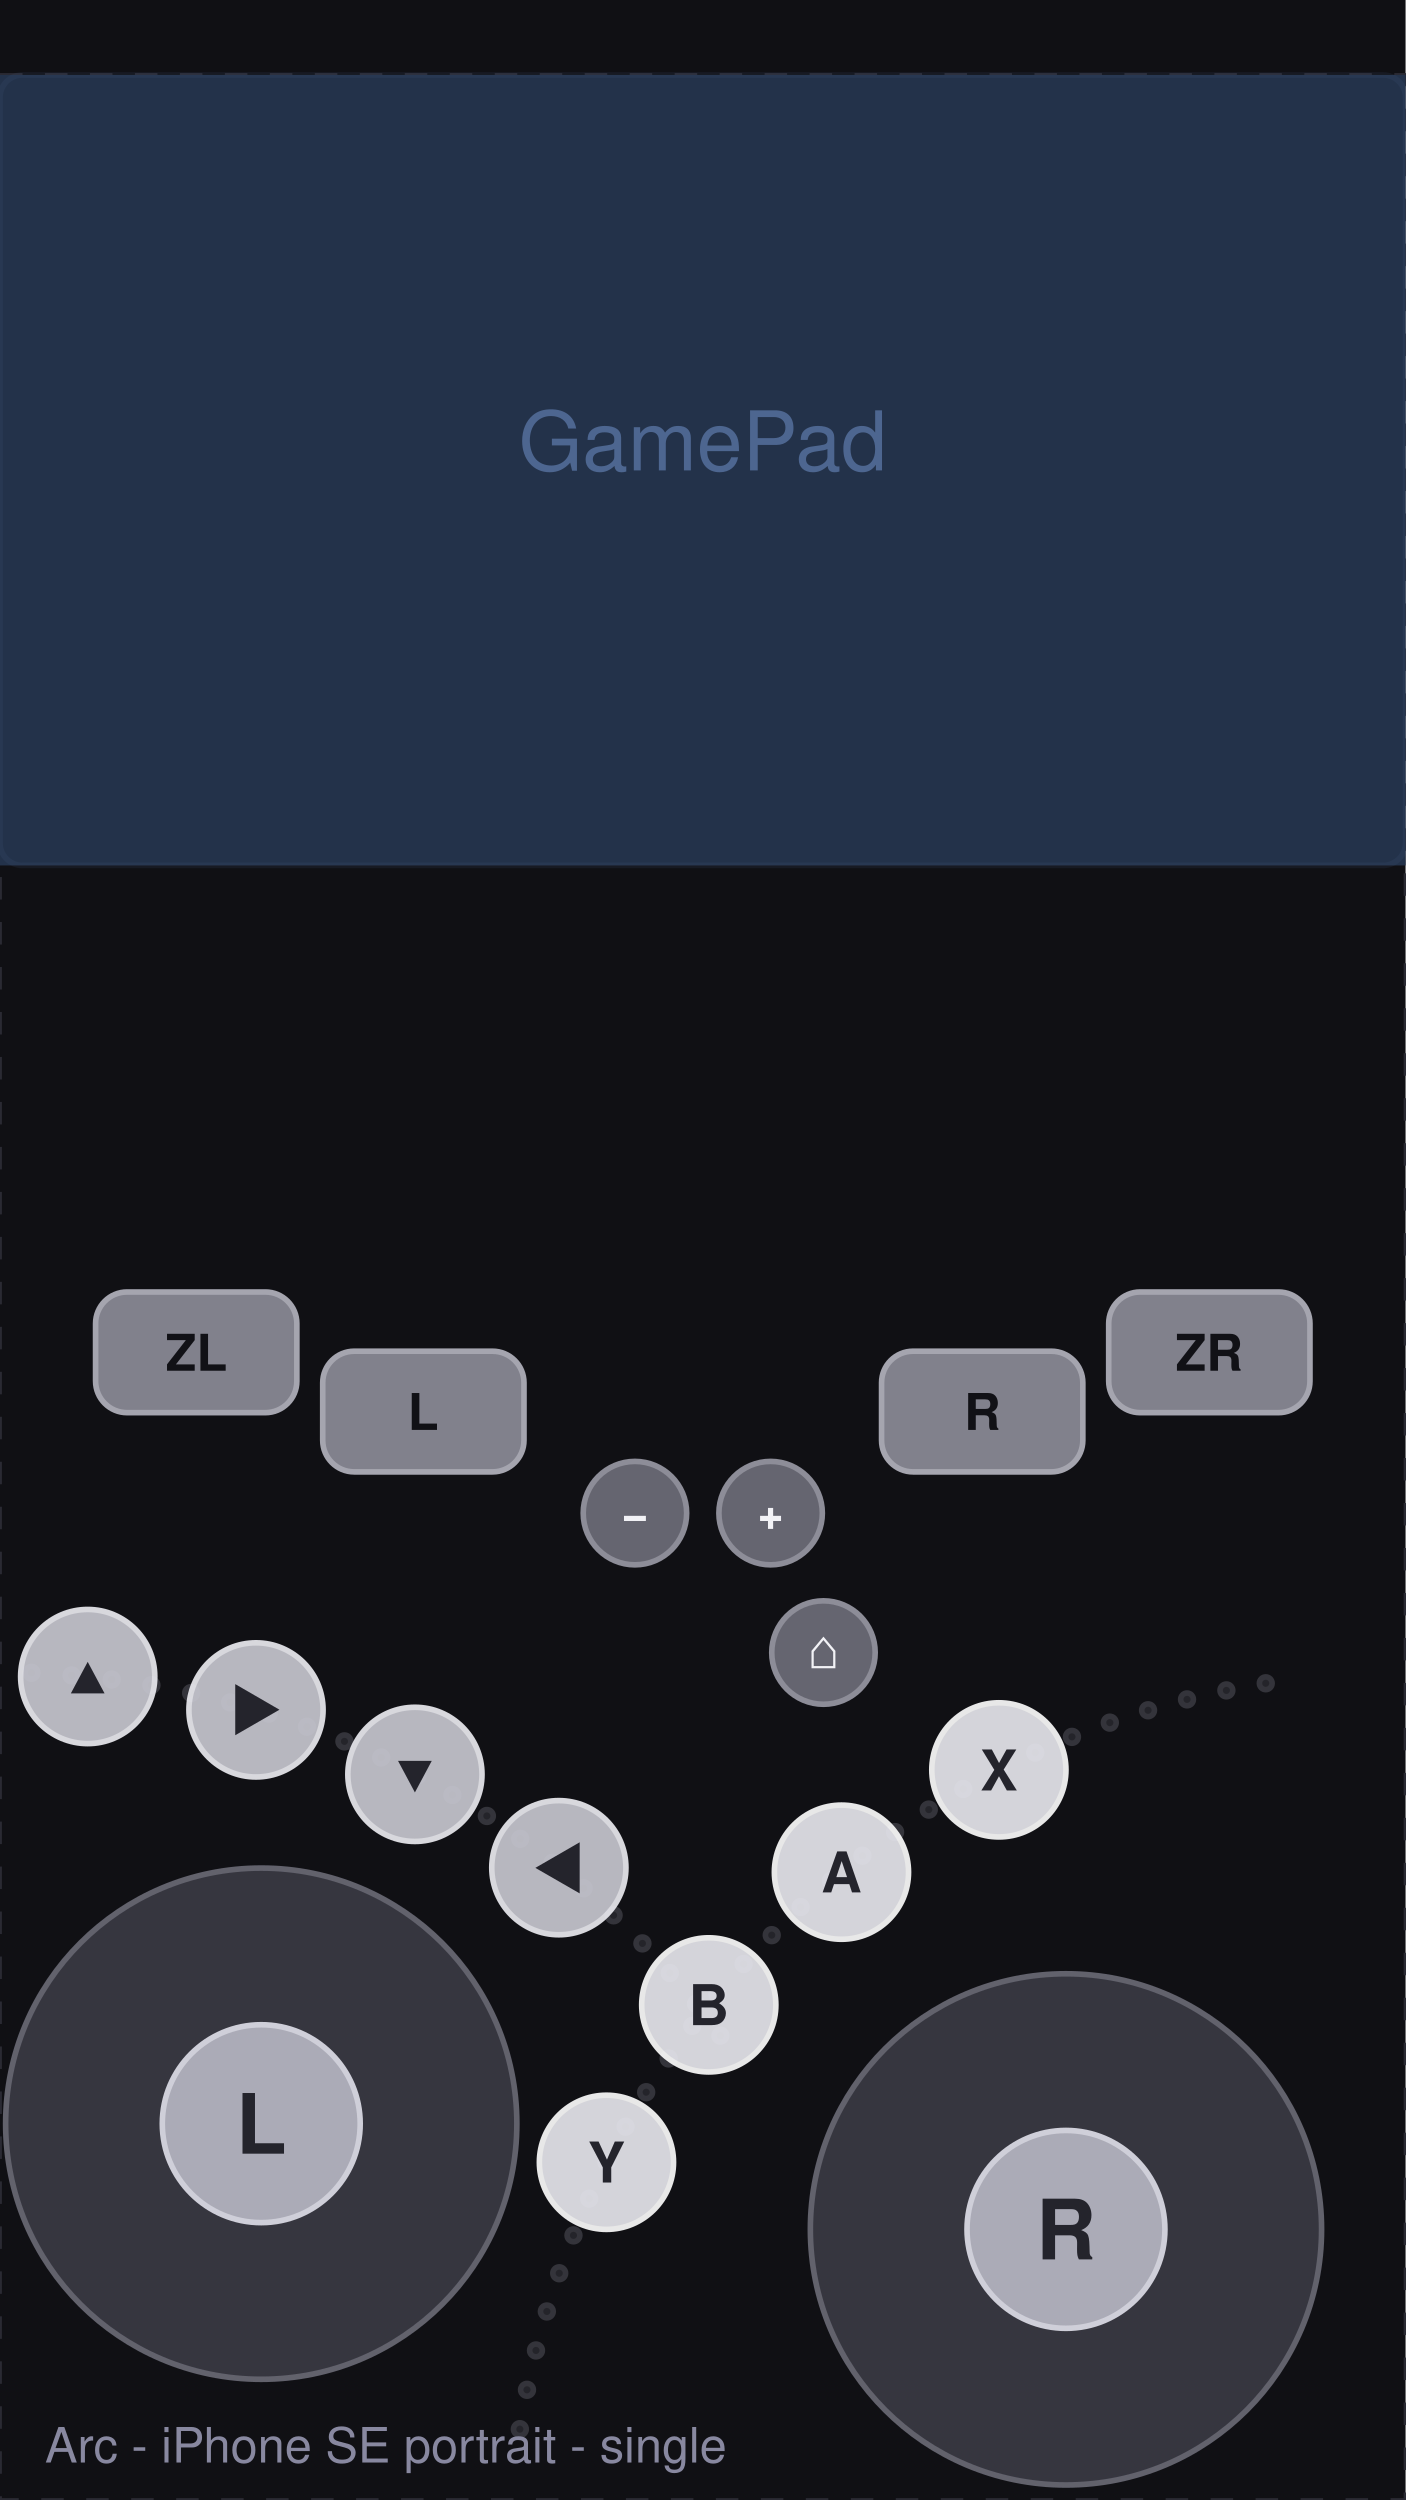
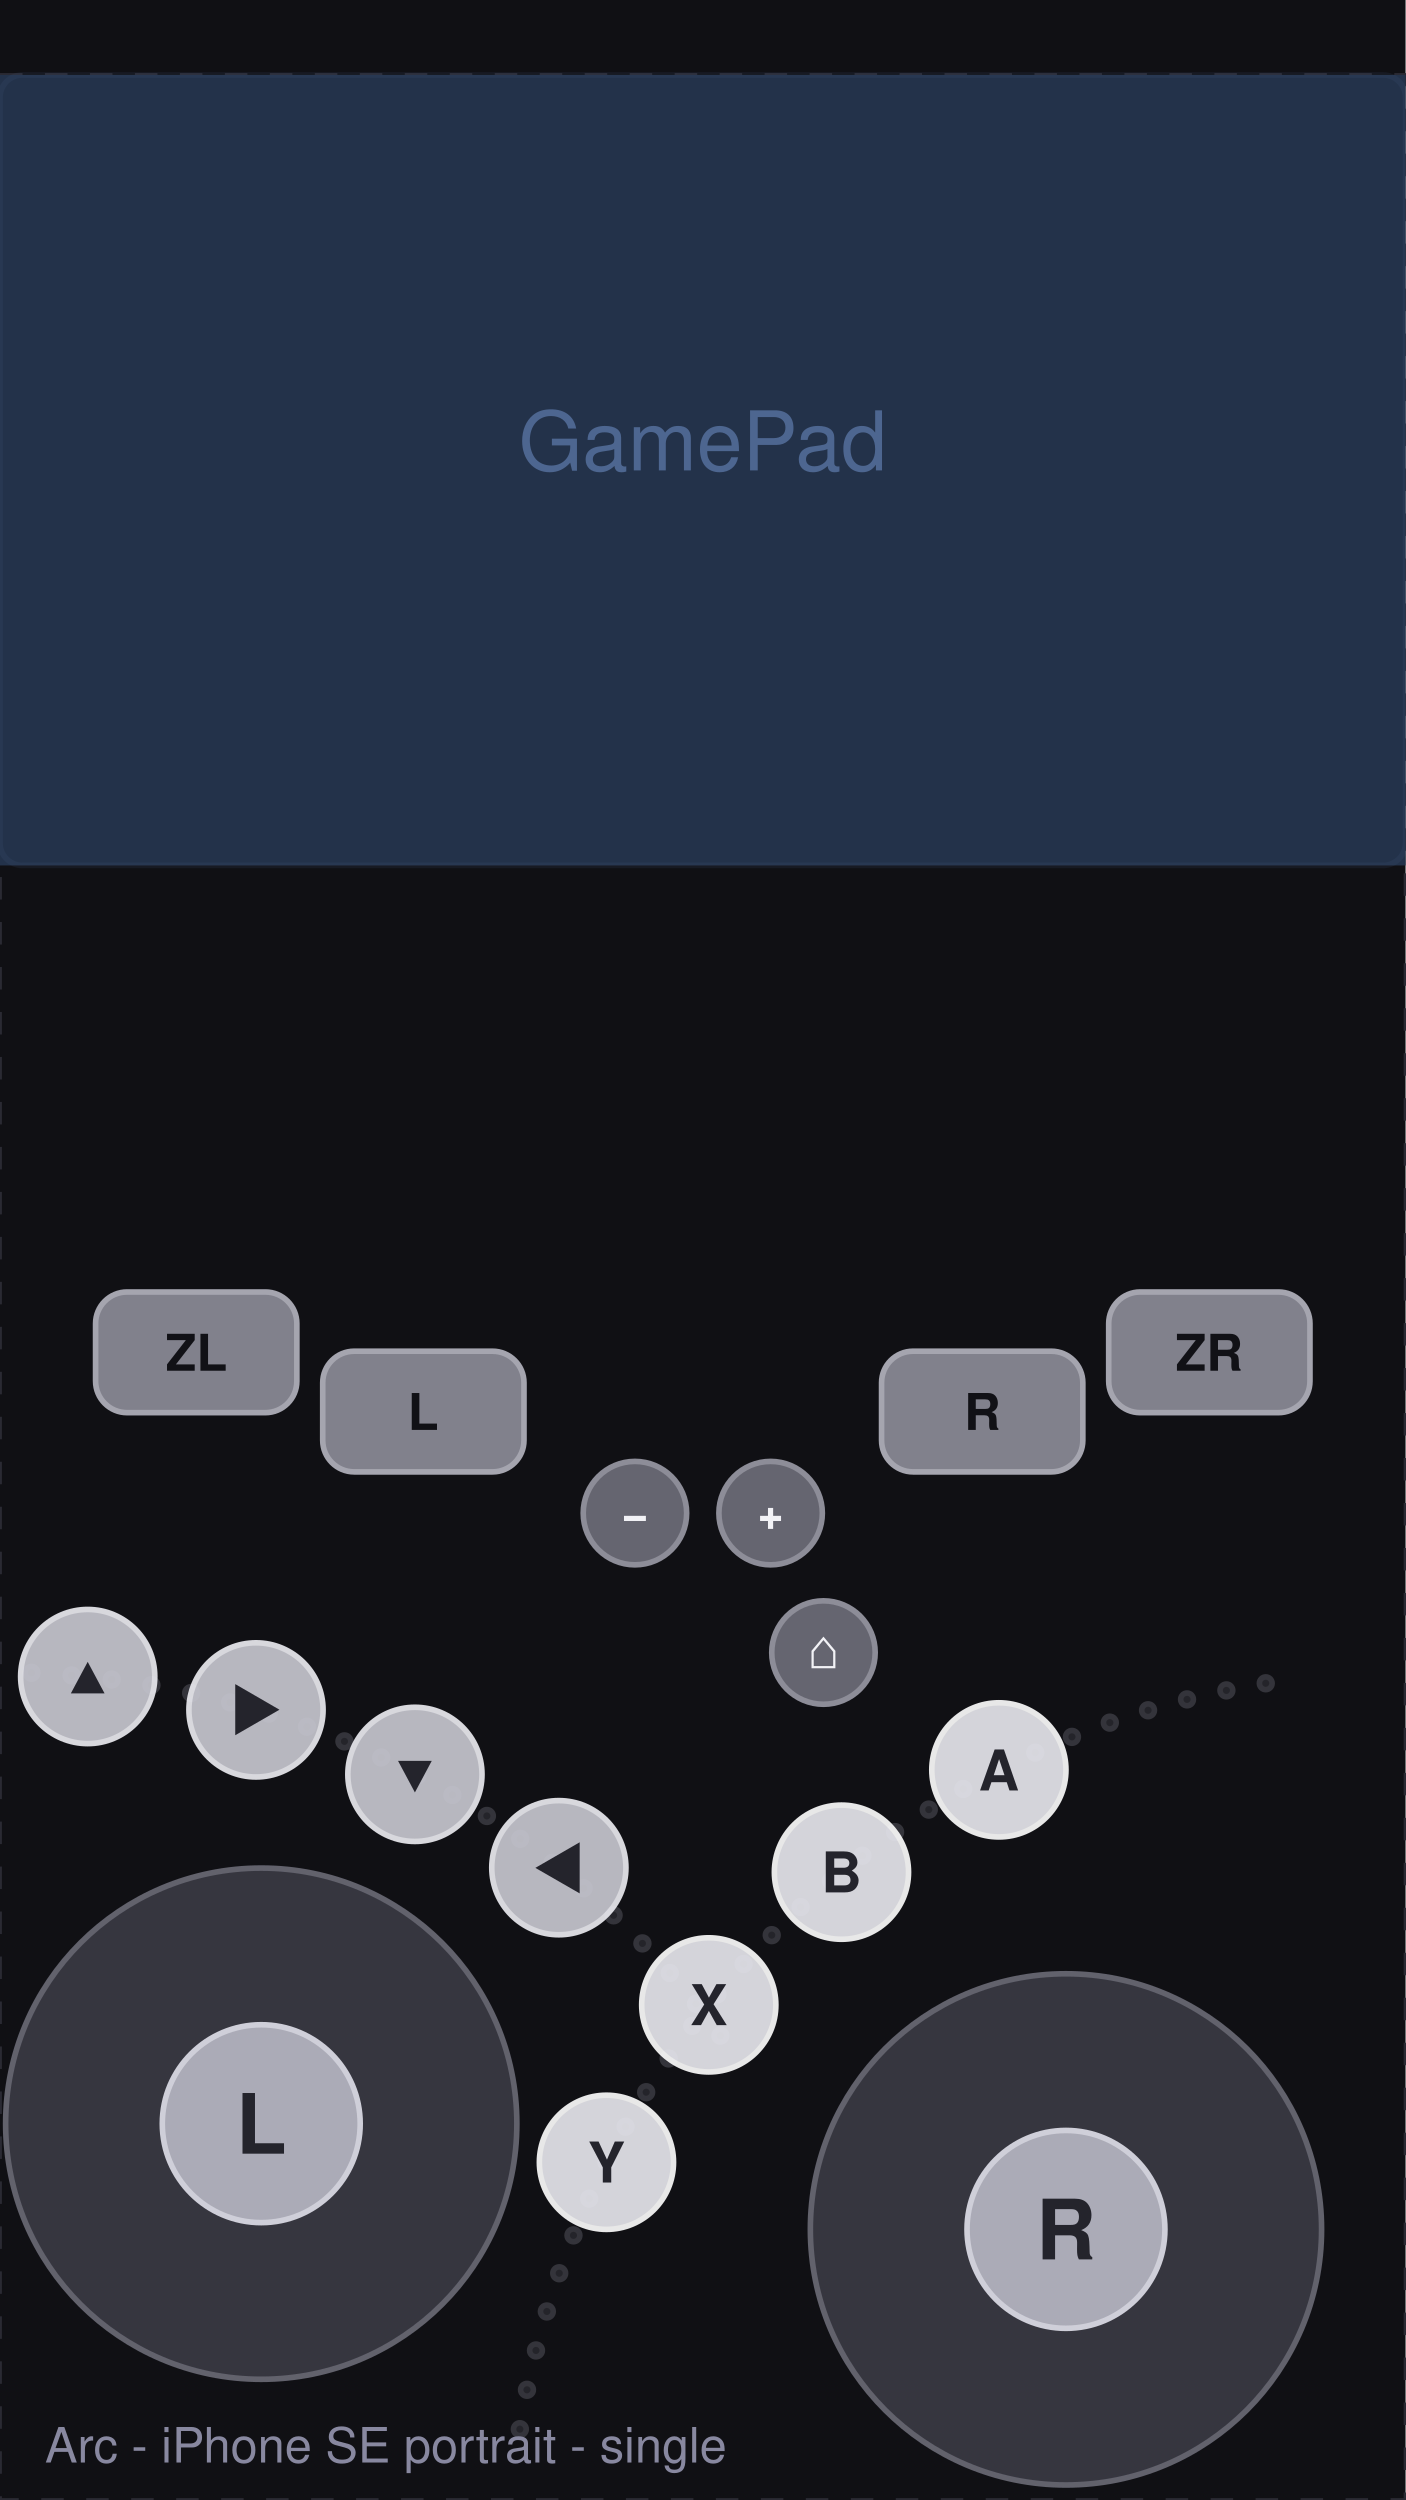
<svg xmlns="http://www.w3.org/2000/svg" width="375" height="667" viewBox="0 0 375.0 667.0" font-family="-apple-system, Helvetica, sans-serif">
  <rect width="100%" height="100%" fill="#101014" />
  <rect x="0.0" y="20.0" width="375.0" height="647.0" fill="none" stroke="#2a2a33" stroke-dasharray="6 6" />
  <rect x="0.0" y="20.0" width="375.0" height="210.9" fill="#23324a" />
  <text x="187.5" y="125.5" fill="#4d6690" font-size="22" text-anchor="middle">GamePad</text>
  <rect x="0.0" y="20.0" width="375.0" height="210.9" rx="6.0" fill="none" stroke="#4d6690" stroke-width="1.5" opacity="0.12" />
  <circle cx="337.7" cy="449.1" r="1.7" fill="#55555f" stroke="#8a8a96" stroke-width="1.5" opacity="0.3" />
  <circle cx="327.2" cy="451.0" r="1.7" fill="#55555f" stroke="#8a8a96" stroke-width="1.5" opacity="0.3" />
  <circle cx="316.7" cy="453.4" r="1.7" fill="#55555f" stroke="#8a8a96" stroke-width="1.5" opacity="0.3" />
  <circle cx="306.3" cy="456.3" r="1.7" fill="#55555f" stroke="#8a8a96" stroke-width="1.5" opacity="0.3" />
  <circle cx="296.1" cy="459.6" r="1.7" fill="#55555f" stroke="#8a8a96" stroke-width="1.5" opacity="0.3" />
  <circle cx="286.0" cy="463.4" r="1.7" fill="#55555f" stroke="#8a8a96" stroke-width="1.5" opacity="0.3" />
  <circle cx="276.2" cy="467.6" r="1.7" fill="#55555f" stroke="#8a8a96" stroke-width="1.5" opacity="0.3" />
  <circle cx="266.5" cy="472.2" r="1.7" fill="#55555f" stroke="#8a8a96" stroke-width="1.5" opacity="0.3" />
  <circle cx="257.0" cy="477.3" r="1.7" fill="#55555f" stroke="#8a8a96" stroke-width="1.5" opacity="0.3" />
  <circle cx="247.8" cy="482.8" r="1.7" fill="#55555f" stroke="#8a8a96" stroke-width="1.5" opacity="0.3" />
  <circle cx="238.8" cy="488.8" r="1.7" fill="#55555f" stroke="#8a8a96" stroke-width="1.5" opacity="0.3" />
  <circle cx="230.1" cy="495.1" r="1.7" fill="#55555f" stroke="#8a8a96" stroke-width="1.5" opacity="0.3" />
  <circle cx="221.7" cy="501.8" r="1.7" fill="#55555f" stroke="#8a8a96" stroke-width="1.5" opacity="0.3" />
  <circle cx="213.6" cy="508.8" r="1.7" fill="#55555f" stroke="#8a8a96" stroke-width="1.5" opacity="0.3" />
  <circle cx="205.9" cy="516.3" r="1.7" fill="#55555f" stroke="#8a8a96" stroke-width="1.5" opacity="0.3" />
  <circle cx="198.4" cy="524.0" r="1.7" fill="#55555f" stroke="#8a8a96" stroke-width="1.5" opacity="0.3" />
  <circle cx="191.4" cy="532.1" r="1.7" fill="#55555f" stroke="#8a8a96" stroke-width="1.5" opacity="0.3" />
  <circle cx="184.7" cy="540.5" r="1.7" fill="#55555f" stroke="#8a8a96" stroke-width="1.5" opacity="0.3" />
  <circle cx="178.4" cy="549.2" r="1.7" fill="#55555f" stroke="#8a8a96" stroke-width="1.5" opacity="0.3" />
  <circle cx="172.4" cy="558.2" r="1.7" fill="#55555f" stroke="#8a8a96" stroke-width="1.5" opacity="0.3" />
  <circle cx="166.9" cy="567.4" r="1.7" fill="#55555f" stroke="#8a8a96" stroke-width="1.5" opacity="0.3" />
  <circle cx="161.8" cy="576.9" r="1.7" fill="#55555f" stroke="#8a8a96" stroke-width="1.5" opacity="0.3" />
  <circle cx="157.2" cy="586.6" r="1.7" fill="#55555f" stroke="#8a8a96" stroke-width="1.5" opacity="0.3" />
  <circle cx="153.0" cy="596.4" r="1.7" fill="#55555f" stroke="#8a8a96" stroke-width="1.5" opacity="0.3" />
  <circle cx="149.2" cy="606.5" r="1.7" fill="#55555f" stroke="#8a8a96" stroke-width="1.5" opacity="0.3" />
  <circle cx="145.9" cy="616.7" r="1.7" fill="#55555f" stroke="#8a8a96" stroke-width="1.5" opacity="0.3" />
  <circle cx="143.0" cy="627.1" r="1.7" fill="#55555f" stroke="#8a8a96" stroke-width="1.5" opacity="0.3" />
  <circle cx="140.6" cy="637.6" r="1.7" fill="#55555f" stroke="#8a8a96" stroke-width="1.5" opacity="0.3" />
  <circle cx="138.7" cy="648.1" r="1.7" fill="#55555f" stroke="#8a8a96" stroke-width="1.5" opacity="0.3" />
  <circle cx="8.4" cy="446.3" r="1.7" fill="#55555f" stroke="#8a8a96" stroke-width="1.5" opacity="0.3" />
  <circle cx="19.1" cy="447.0" r="1.7" fill="#55555f" stroke="#8a8a96" stroke-width="1.5" opacity="0.3" />
  <circle cx="29.8" cy="448.1" r="1.7" fill="#55555f" stroke="#8a8a96" stroke-width="1.5" opacity="0.3" />
  <circle cx="40.4" cy="449.6" r="1.7" fill="#55555f" stroke="#8a8a96" stroke-width="1.5" opacity="0.3" />
  <circle cx="51.0" cy="451.7" r="1.7" fill="#55555f" stroke="#8a8a96" stroke-width="1.5" opacity="0.3" />
  <circle cx="61.4" cy="454.2" r="1.7" fill="#55555f" stroke="#8a8a96" stroke-width="1.5" opacity="0.3" />
  <circle cx="71.7" cy="457.2" r="1.7" fill="#55555f" stroke="#8a8a96" stroke-width="1.5" opacity="0.3" />
  <circle cx="81.9" cy="460.7" r="1.7" fill="#55555f" stroke="#8a8a96" stroke-width="1.5" opacity="0.3" />
  <circle cx="91.9" cy="464.6" r="1.7" fill="#55555f" stroke="#8a8a96" stroke-width="1.5" opacity="0.3" />
  <circle cx="101.7" cy="468.9" r="1.7" fill="#55555f" stroke="#8a8a96" stroke-width="1.5" opacity="0.3" />
  <circle cx="111.4" cy="473.7" r="1.7" fill="#55555f" stroke="#8a8a96" stroke-width="1.5" opacity="0.3" />
  <circle cx="120.7" cy="478.9" r="1.7" fill="#55555f" stroke="#8a8a96" stroke-width="1.5" opacity="0.3" />
  <circle cx="129.9" cy="484.5" r="1.7" fill="#55555f" stroke="#8a8a96" stroke-width="1.5" opacity="0.3" />
  <circle cx="138.8" cy="490.6" r="1.7" fill="#55555f" stroke="#8a8a96" stroke-width="1.5" opacity="0.3" />
  <circle cx="147.4" cy="497.0" r="1.7" fill="#55555f" stroke="#8a8a96" stroke-width="1.5" opacity="0.3" />
  <circle cx="155.7" cy="503.8" r="1.7" fill="#55555f" stroke="#8a8a96" stroke-width="1.5" opacity="0.3" />
  <circle cx="163.7" cy="511.0" r="1.7" fill="#55555f" stroke="#8a8a96" stroke-width="1.5" opacity="0.3" />
  <circle cx="171.4" cy="518.5" r="1.7" fill="#55555f" stroke="#8a8a96" stroke-width="1.5" opacity="0.3" />
  <circle cx="178.7" cy="526.4" r="1.7" fill="#55555f" stroke="#8a8a96" stroke-width="1.5" opacity="0.3" />
  <circle cx="185.7" cy="534.6" r="1.7" fill="#55555f" stroke="#8a8a96" stroke-width="1.5" opacity="0.3" />
  <circle cx="192.2" cy="543.1" r="1.7" fill="#55555f" stroke="#8a8a96" stroke-width="1.5" opacity="0.3" />
  <circle cx="266.5" cy="472.2" r="17.9" fill="#e9e9ef" stroke="#ffffff" stroke-width="1.5" opacity="0.9" />
-   <text x="266.5" y="477.7" fill="#24242c" font-size="15.0" font-weight="600" text-anchor="middle" opacity="1.0">X</text>
+   <text x="266.5" y="477.7" fill="#24242c" font-size="15.0" font-weight="600" text-anchor="middle" opacity="1.0">A</text>
  <circle cx="224.5" cy="499.5" r="17.9" fill="#e9e9ef" stroke="#ffffff" stroke-width="1.5" opacity="0.9" />
-   <text x="224.5" y="504.9" fill="#24242c" font-size="15.0" font-weight="600" text-anchor="middle" opacity="1.0">A</text>
+   <text x="224.5" y="504.9" fill="#24242c" font-size="15.0" font-weight="600" text-anchor="middle" opacity="1.0">B</text>
  <circle cx="189.1" cy="534.9" r="17.9" fill="#e9e9ef" stroke="#ffffff" stroke-width="1.5" opacity="0.9" />
-   <text x="189.1" y="540.3" fill="#24242c" font-size="15.0" font-weight="600" text-anchor="middle" opacity="1.0">B</text>
+   <text x="189.1" y="540.3" fill="#24242c" font-size="15.0" font-weight="600" text-anchor="middle" opacity="1.0">X</text>
  <circle cx="161.8" cy="576.9" r="17.9" fill="#e9e9ef" stroke="#ffffff" stroke-width="1.5" opacity="0.9" />
  <text x="161.8" y="582.3" fill="#24242c" font-size="15.0" font-weight="600" text-anchor="middle" opacity="1.0">Y</text>
  <circle cx="284.4" cy="594.8" r="68.2" fill="#3a3a44" stroke="#6a6a76" stroke-width="1.5" opacity="0.9" />
  <circle cx="284.4" cy="594.8" r="26.4" fill="#b8b8c4" stroke="#e0e0ea" stroke-width="1.5" opacity="0.9" />
  <text x="284.4" y="602.8" fill="#24242c" font-size="22.2" font-weight="600" text-anchor="middle" opacity="1.0">R</text>
  <rect x="295.8" y="344.7" width="53.7" height="32.2" rx="8.4" fill="#8d8d99" stroke="#b5b5c0" stroke-width="1.5" opacity="0.9" />
  <text x="322.6" y="365.7" fill="#111116" font-size="13.5" font-weight="600" text-anchor="middle" opacity="1.0">ZR</text>
  <rect x="235.2" y="360.5" width="53.7" height="32.2" rx="8.4" fill="#8d8d99" stroke="#b5b5c0" stroke-width="1.5" opacity="0.9" />
  <text x="262.1" y="381.5" fill="#111116" font-size="13.5" font-weight="600" text-anchor="middle" opacity="1.0">R</text>
  <circle cx="205.6" cy="403.7" r="13.8" fill="#6e6e7a" stroke="#9a9aa6" stroke-width="1.5" opacity="0.9" />
  <text x="205.6" y="407.8" fill="#f2f2f6" font-size="11.6" font-weight="600" text-anchor="middle" opacity="1.0">+</text>
  <circle cx="23.4" cy="447.3" r="17.9" fill="#c9c9d2" stroke="#ededf3" stroke-width="1.5" opacity="0.9" />
  <text x="23.4" y="452.8" fill="#24242c" font-size="15.0" font-weight="600" text-anchor="middle" opacity="1.0">▲</text>
  <circle cx="68.3" cy="456.2" r="17.9" fill="#c9c9d2" stroke="#ededf3" stroke-width="1.5" opacity="0.9" />
  <text x="68.3" y="461.6" fill="#24242c" font-size="15.0" font-weight="600" text-anchor="middle" opacity="1.0">▶</text>
  <circle cx="110.7" cy="473.4" r="17.9" fill="#c9c9d2" stroke="#ededf3" stroke-width="1.5" opacity="0.9" />
  <text x="110.7" y="478.8" fill="#24242c" font-size="15.0" font-weight="600" text-anchor="middle" opacity="1.0">▼</text>
  <circle cx="149.1" cy="498.3" r="17.9" fill="#c9c9d2" stroke="#ededf3" stroke-width="1.5" opacity="0.9" />
  <text x="149.1" y="503.8" fill="#24242c" font-size="15.0" font-weight="600" text-anchor="middle" opacity="1.0">◀</text>
  <circle cx="69.7" cy="566.6" r="68.2" fill="#3a3a44" stroke="#6a6a76" stroke-width="1.5" opacity="0.9" />
  <circle cx="69.7" cy="566.6" r="26.4" fill="#b8b8c4" stroke="#e0e0ea" stroke-width="1.5" opacity="0.9" />
  <text x="69.7" y="574.6" fill="#24242c" font-size="22.2" font-weight="600" text-anchor="middle" opacity="1.0">L</text>
  <rect x="25.5" y="344.7" width="53.7" height="32.2" rx="8.4" fill="#8d8d99" stroke="#b5b5c0" stroke-width="1.5" opacity="0.9" />
  <text x="52.4" y="365.7" fill="#111116" font-size="13.5" font-weight="600" text-anchor="middle" opacity="1.0">ZL</text>
  <rect x="86.1" y="360.5" width="53.7" height="32.2" rx="8.4" fill="#8d8d99" stroke="#b5b5c0" stroke-width="1.5" opacity="0.9" />
  <text x="112.9" y="381.5" fill="#111116" font-size="13.5" font-weight="600" text-anchor="middle" opacity="1.0">L</text>
  <circle cx="169.4" cy="403.7" r="13.8" fill="#6e6e7a" stroke="#9a9aa6" stroke-width="1.5" opacity="0.9" />
  <text x="169.4" y="407.8" fill="#f2f2f6" font-size="11.6" font-weight="600" text-anchor="middle" opacity="1.0">−</text>
  <circle cx="219.7" cy="440.9" r="13.8" fill="#6e6e7a" stroke="#9a9aa6" stroke-width="1.5" opacity="0.9" />
  <text x="219.7" y="445.1" fill="#f2f2f6" font-size="11.6" font-weight="600" text-anchor="middle" opacity="1.0">⌂</text>
  <text x="12" y="657.0" fill="#8888a0" font-size="13">Arc - iPhone SE portrait - single</text>
</svg>
